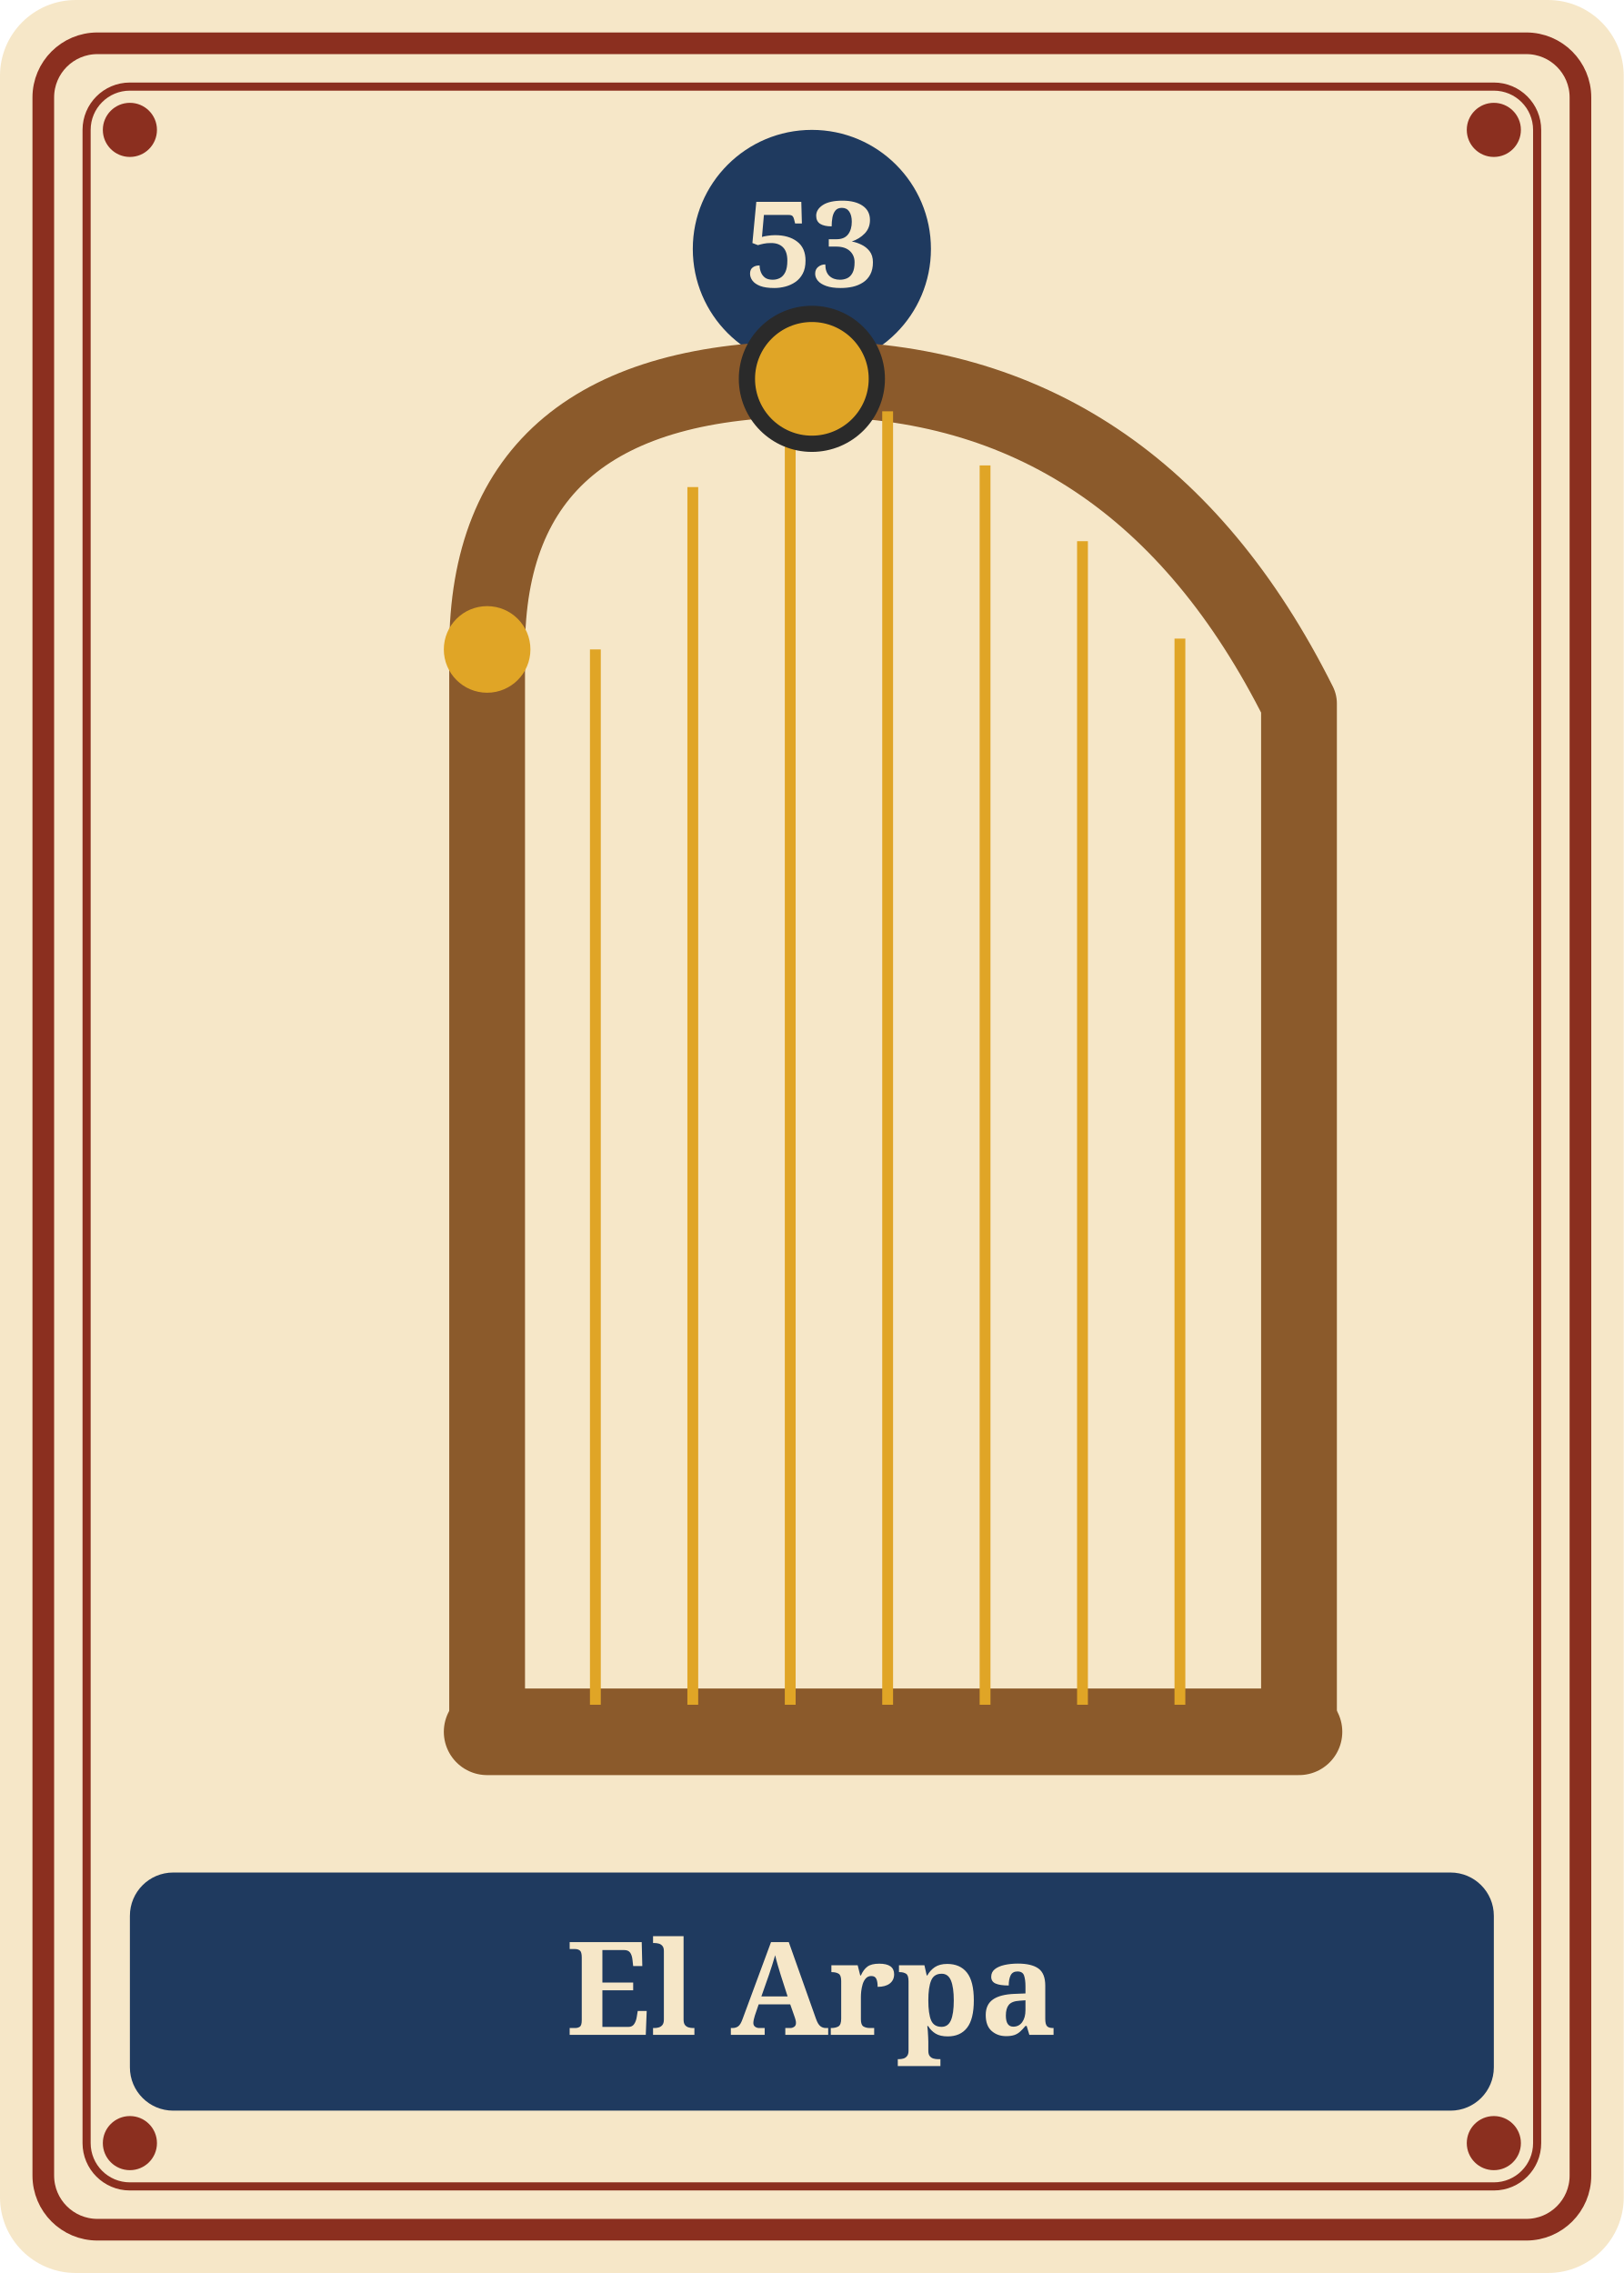
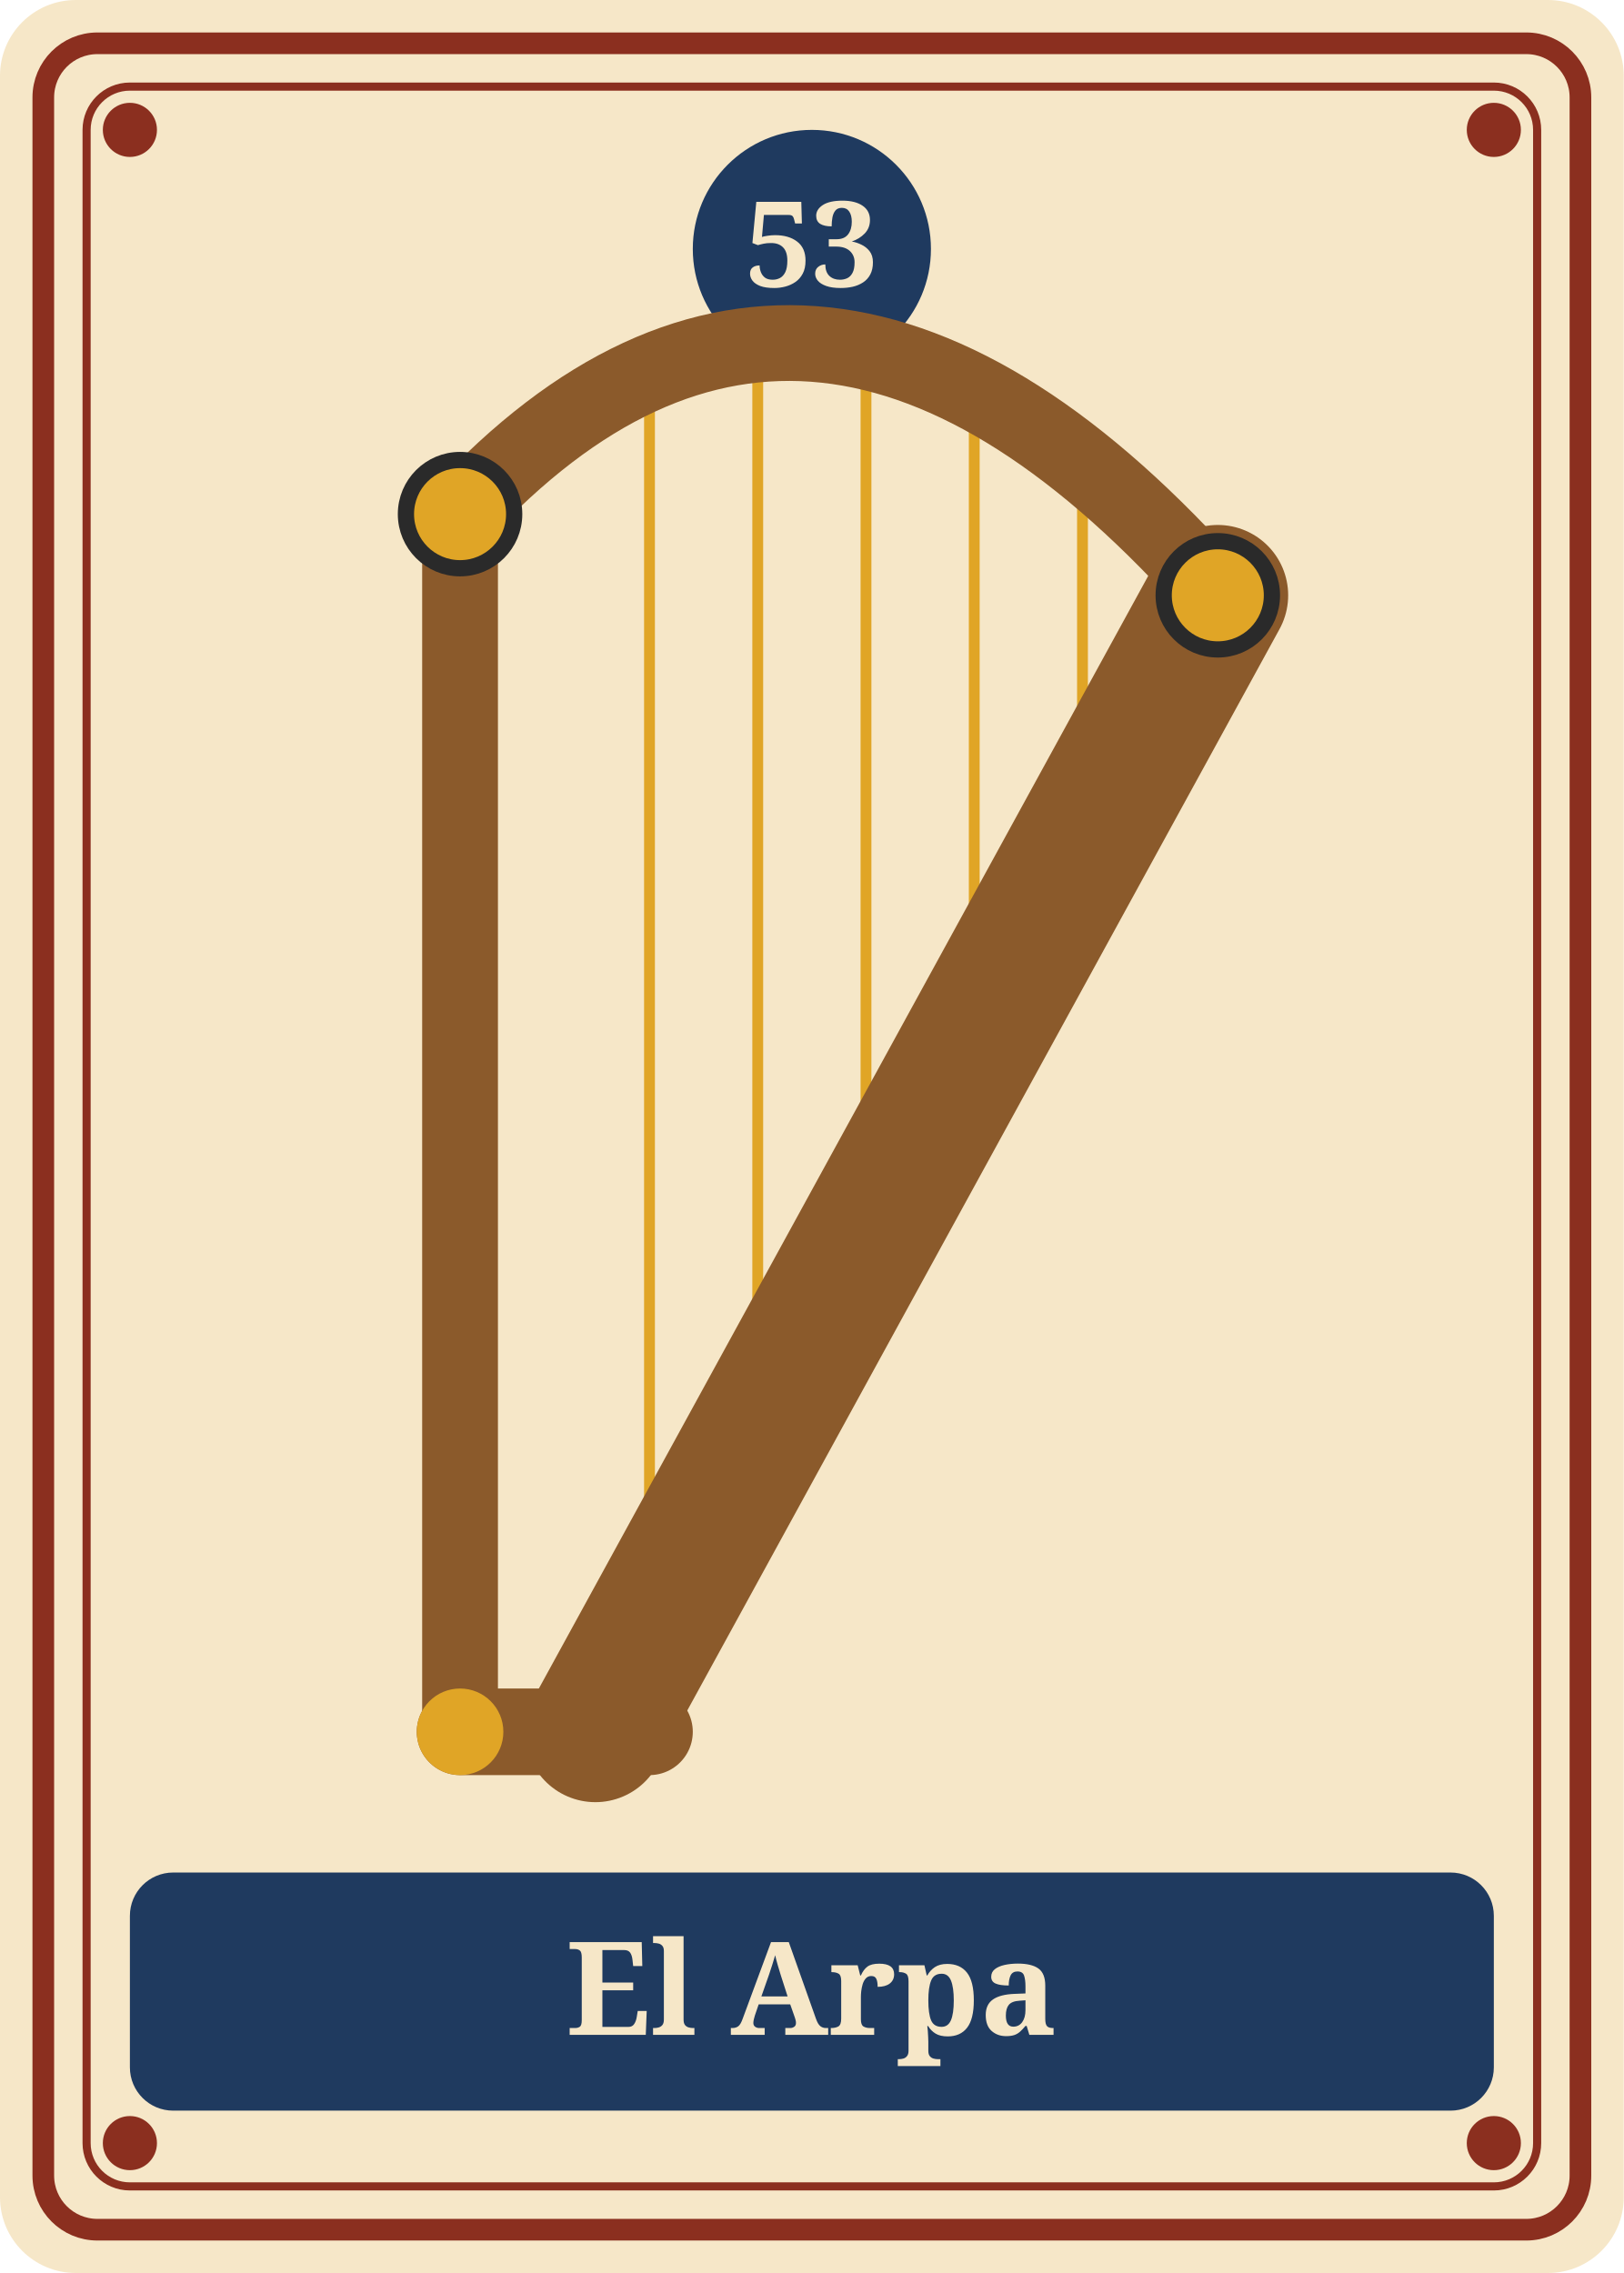
<svg xmlns="http://www.w3.org/2000/svg" viewBox="0 0 300 420" width="300" height="420">
  <rect width="300" height="420" rx="14" fill="#f6e7c8" />
  <rect x="8" y="8" width="284" height="404" rx="10" fill="none" stroke="#8b2f1f" stroke-width="4" />
  <rect x="16" y="16" width="268" height="388" rx="8" fill="none" stroke="#8b2f1f" stroke-width="1.5" />
  <g fill="#8b2f1f">
    <circle cx="24" cy="24" r="5" />
    <circle cx="276" cy="24" r="5" />
    <circle cx="24" cy="396" r="5" />
    <circle cx="276" cy="396" r="5" />
  </g>
  <circle cx="150" cy="46" r="22" fill="#1f3a5f" />
  <text x="150" y="53" text-anchor="middle" font-family="Georgia, serif" font-size="22" font-weight="bold" fill="#f6e7c8">53</text>
  <g>
-     <path d="M90 320 v-200 q0 -50 60 -50 q60 0 90 60 v190 z" fill="none" stroke="#8b5a2b" stroke-width="14" stroke-linejoin="round" />
-     <path d="M90 320 h150" stroke="#8b5a2b" stroke-width="16" stroke-linecap="round" />
    <g stroke="#e0a526" stroke-width="2">
-       <line x1="110" y1="120" x2="110" y2="315" />
-       <line x1="128" y1="90" x2="128" y2="315" />
-       <line x1="146" y1="75" x2="146" y2="315" />
-       <line x1="164" y1="76" x2="164" y2="315" />
-       <line x1="182" y1="86" x2="182" y2="315" />
-       <line x1="200" y1="100" x2="200" y2="315" />
-       <line x1="218" y1="118" x2="218" y2="315" />
+       <line x1="120" y1="75" x2="120" y2="302" />
+       <line x1="140" y1="68" x2="140" y2="265" />
+       <line x1="160" y1="68" x2="160" y2="229" />
+       <line x1="180" y1="75" x2="180" y2="192" />
+       <line x1="200" y1="88" x2="200" y2="156" />
    </g>
-     <circle cx="150" cy="70" r="12" fill="#e0a526" stroke="#2a2a2a" stroke-width="3" />
-     <circle cx="90" cy="120" r="8" fill="#e0a526" />
+     <path d="M85 320 v-225 q65 -70 140 15 l-115 210 z" fill="none" stroke="#8b5a2b" stroke-width="14" stroke-linejoin="round" />
+     <path d="M225 110 l-115 210" stroke="#8b5a2b" stroke-width="26" stroke-linecap="round" />
+     <path d="M85 320 h35" stroke="#8b5a2b" stroke-width="16" stroke-linecap="round" />
+     <circle cx="85" cy="95" r="10" fill="#e0a526" stroke="#2a2a2a" stroke-width="3" />
+     <circle cx="225" cy="110" r="10" fill="#e0a526" stroke="#2a2a2a" stroke-width="3" />
+     <circle cx="85" cy="320" r="8" fill="#e0a526" />
  </g>
  <rect x="24" y="346" width="252" height="44" rx="8" fill="#1f3a5f" />
  <text x="150" y="376" text-anchor="middle" font-family="Georgia, serif" font-size="24" font-weight="bold" fill="#f6e7c8">El Arpa</text>
</svg>
